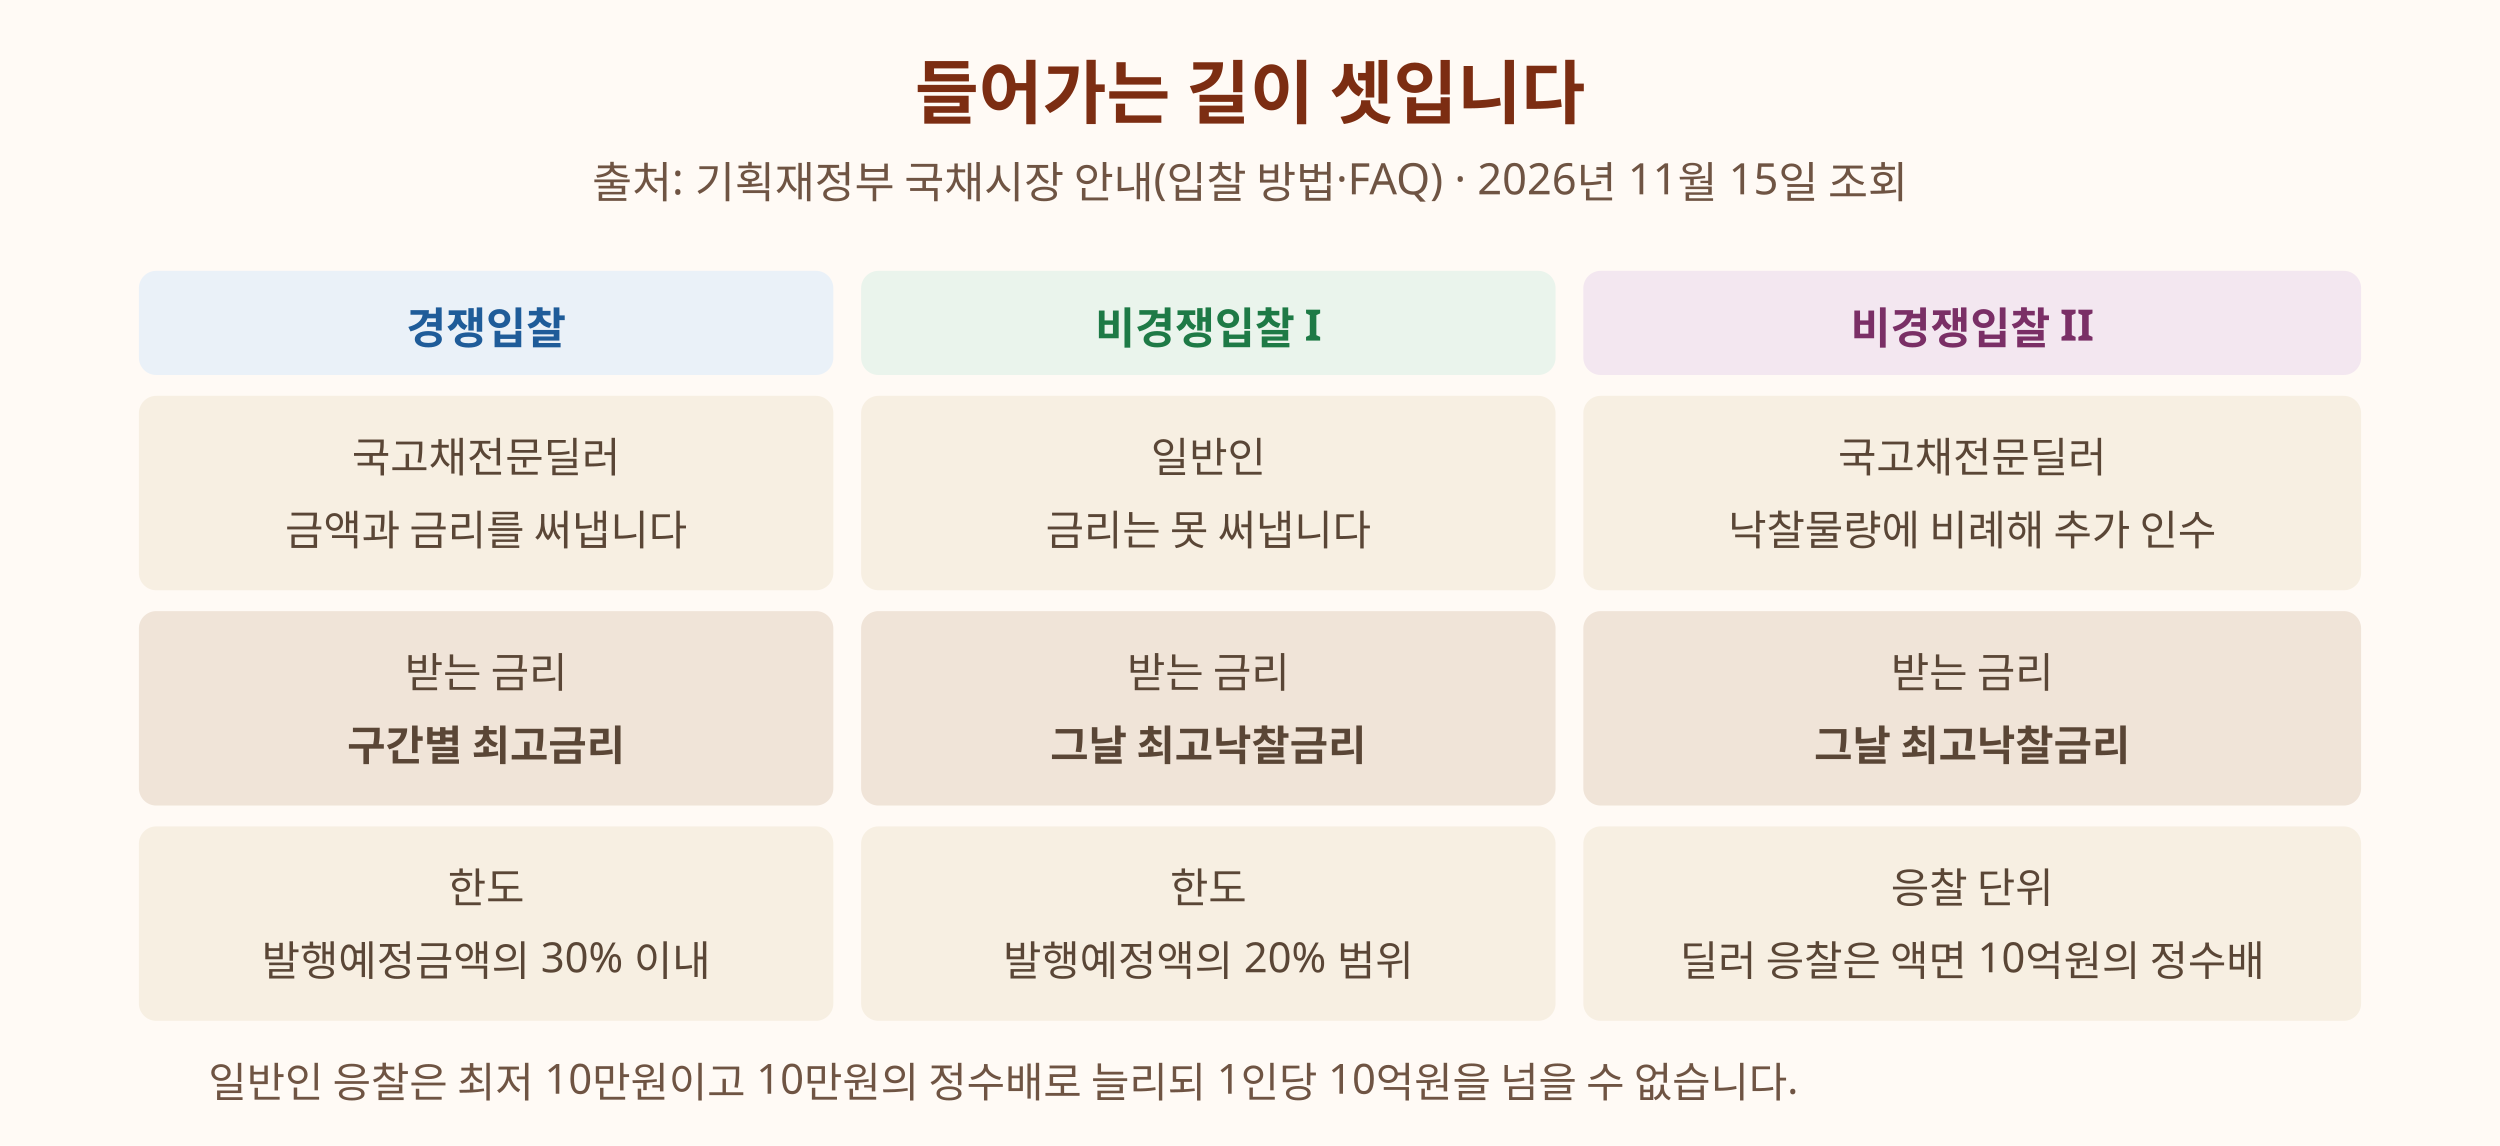
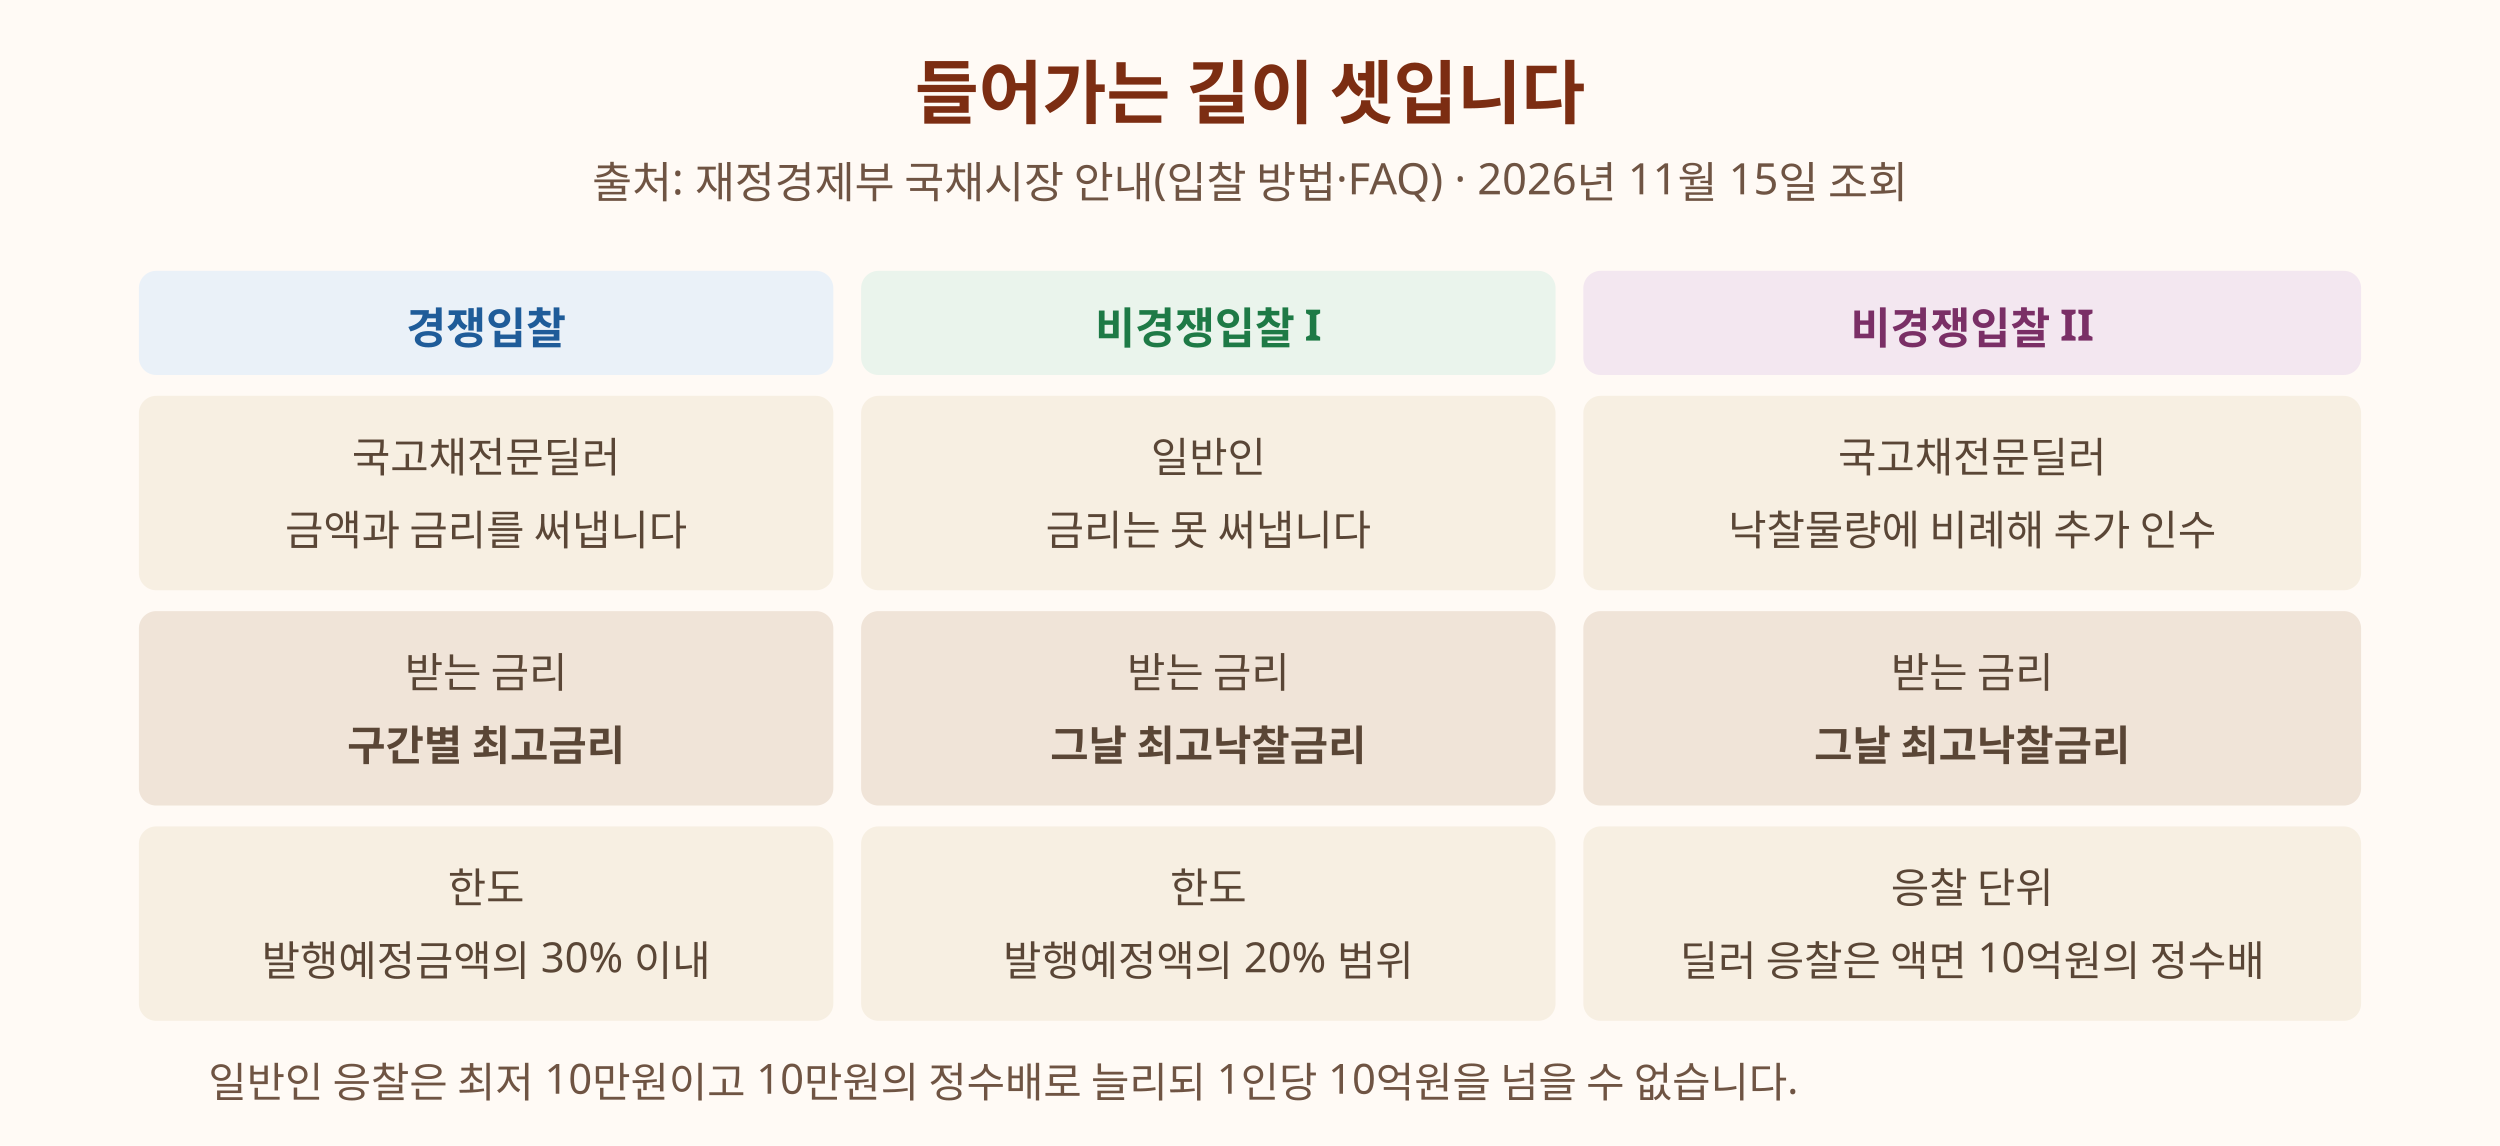
<svg xmlns="http://www.w3.org/2000/svg" viewBox="0 0 720 330" font-family="Pretendard, sans-serif" role="img" aria-label="국고채 입찰에 들어가는 세 경로 비교표. 경쟁입찰은 국고채전문딜러가 금액과 금리를 함께 써내고 딜러별 응찰한도는 발행예정금액의 30퍼센트 이내다. 비경쟁입찰 1은 일반인이 금리를 써내지 않고 그날 최고낙찰금리로 배정받으며 발행예정액의 20퍼센트 범위 안에서 배정되고 최저 응찰금액은 10만원이며 1인당 10억원을 넘을 수 없다. 비경쟁입찰 2는 국고채전문딜러가 낙찰물량에 비례해 최고낙찰금리로 추가 인수하는 권리다">
  <rect width="720" height="330" fill="#fffaf5" />
  <text x="360" y="34" text-anchor="middle" font-size="20" font-weight="800" fill="#7c2d12">들어가는 길이 셋입니다</text>
-   <text x="360" y="57" text-anchor="middle" font-size="12.5" fill="#6f5443">출처: 기획재정부 국채시장 안내(입찰 방법·FAQ) · 2026년 11월 15일 조회</text>
+   <text x="360" y="57" text-anchor="middle" font-size="12.5" fill="#6f5443">출처: 재정경제부 국채시장 안내(입찰 방법·FAQ) · 2026년 11월 15일 조회</text>
  <rect x="40" y="78" width="200" height="30" rx="5" fill="#eaf1f8" />
  <text x="140" y="99" text-anchor="middle" font-size="12.5" font-weight="800" fill="#1f5c99">경쟁입찰</text>
  <rect x="248" y="78" width="200" height="30" rx="5" fill="#eaf4ec" />
  <text x="348" y="99" text-anchor="middle" font-size="12.5" font-weight="800" fill="#1e7a46">비경쟁입찰 I</text>
  <rect x="456" y="78" width="224" height="30" rx="5" fill="#f3e7f0" />
  <text x="568" y="99" text-anchor="middle" font-size="12.5" font-weight="800" fill="#7a2f66">비경쟁입찰 II</text>
  <rect x="40" y="114" width="200" height="56" rx="5" fill="#f7efe2" />
  <text x="140" y="136" text-anchor="middle" font-size="12" fill="#5a4636">국고채전문딜러</text>
  <text x="140" y="157" text-anchor="middle" font-size="12" fill="#5a4636">금액과 금리를 써냅니다</text>
  <rect x="248" y="114" width="200" height="56" rx="5" fill="#f7efe2" />
  <text x="348" y="136" text-anchor="middle" font-size="12" fill="#5a4636">일반인</text>
  <text x="348" y="157" text-anchor="middle" font-size="12" fill="#5a4636">금리는 못 써냅니다</text>
  <rect x="456" y="114" width="224" height="56" rx="5" fill="#f7efe2" />
  <text x="568" y="136" text-anchor="middle" font-size="12" fill="#5a4636">국고채전문딜러</text>
  <text x="568" y="157" text-anchor="middle" font-size="12" fill="#5a4636">낙찰물량에 비례해 추가 인수</text>
  <rect x="40" y="176" width="200" height="56" rx="5" fill="#f0e4d8" />
  <text x="140" y="198" text-anchor="middle" font-size="12" fill="#5a4636">받는 금리</text>
  <text x="140" y="219" text-anchor="middle" font-size="12" font-weight="800" fill="#5a4636">구간별 최고금리</text>
  <rect x="248" y="176" width="200" height="56" rx="5" fill="#f0e4d8" />
  <text x="348" y="198" text-anchor="middle" font-size="12" fill="#5a4636">받는 금리</text>
  <text x="348" y="219" text-anchor="middle" font-size="12" font-weight="800" fill="#5a4636">그날 최고낙찰금리</text>
  <rect x="456" y="176" width="224" height="56" rx="5" fill="#f0e4d8" />
  <text x="568" y="198" text-anchor="middle" font-size="12" fill="#5a4636">받는 금리</text>
  <text x="568" y="219" text-anchor="middle" font-size="12" font-weight="800" fill="#5a4636">그날 최고낙찰금리</text>
  <rect x="40" y="238" width="200" height="56" rx="5" fill="#f7efe2" />
  <text x="140" y="260" text-anchor="middle" font-size="12" fill="#5a4636">한도</text>
  <text x="140" y="281" text-anchor="middle" font-size="12" fill="#5a4636">발행예정금액의 30% 이내</text>
  <rect x="248" y="238" width="200" height="56" rx="5" fill="#f7efe2" />
  <text x="348" y="260" text-anchor="middle" font-size="12" fill="#5a4636">한도</text>
  <text x="348" y="281" text-anchor="middle" font-size="12" fill="#5a4636">발행예정액의 20% 범위</text>
  <rect x="456" y="238" width="224" height="56" rx="5" fill="#f7efe2" />
  <text x="568" y="260" text-anchor="middle" font-size="12" fill="#5a4636">응찰 단위</text>
  <text x="568" y="281" text-anchor="middle" font-size="12" fill="#5a4636">딜러 응찰은 액면 10억원의 정수배</text>
  <text x="60" y="316" font-size="12" fill="#6f5443">일반인 응찰은 최저 10만원이고 10만원의 정수배로 늘리되 1인당 10억원을 넘을 수 없습니다.</text>
</svg>
